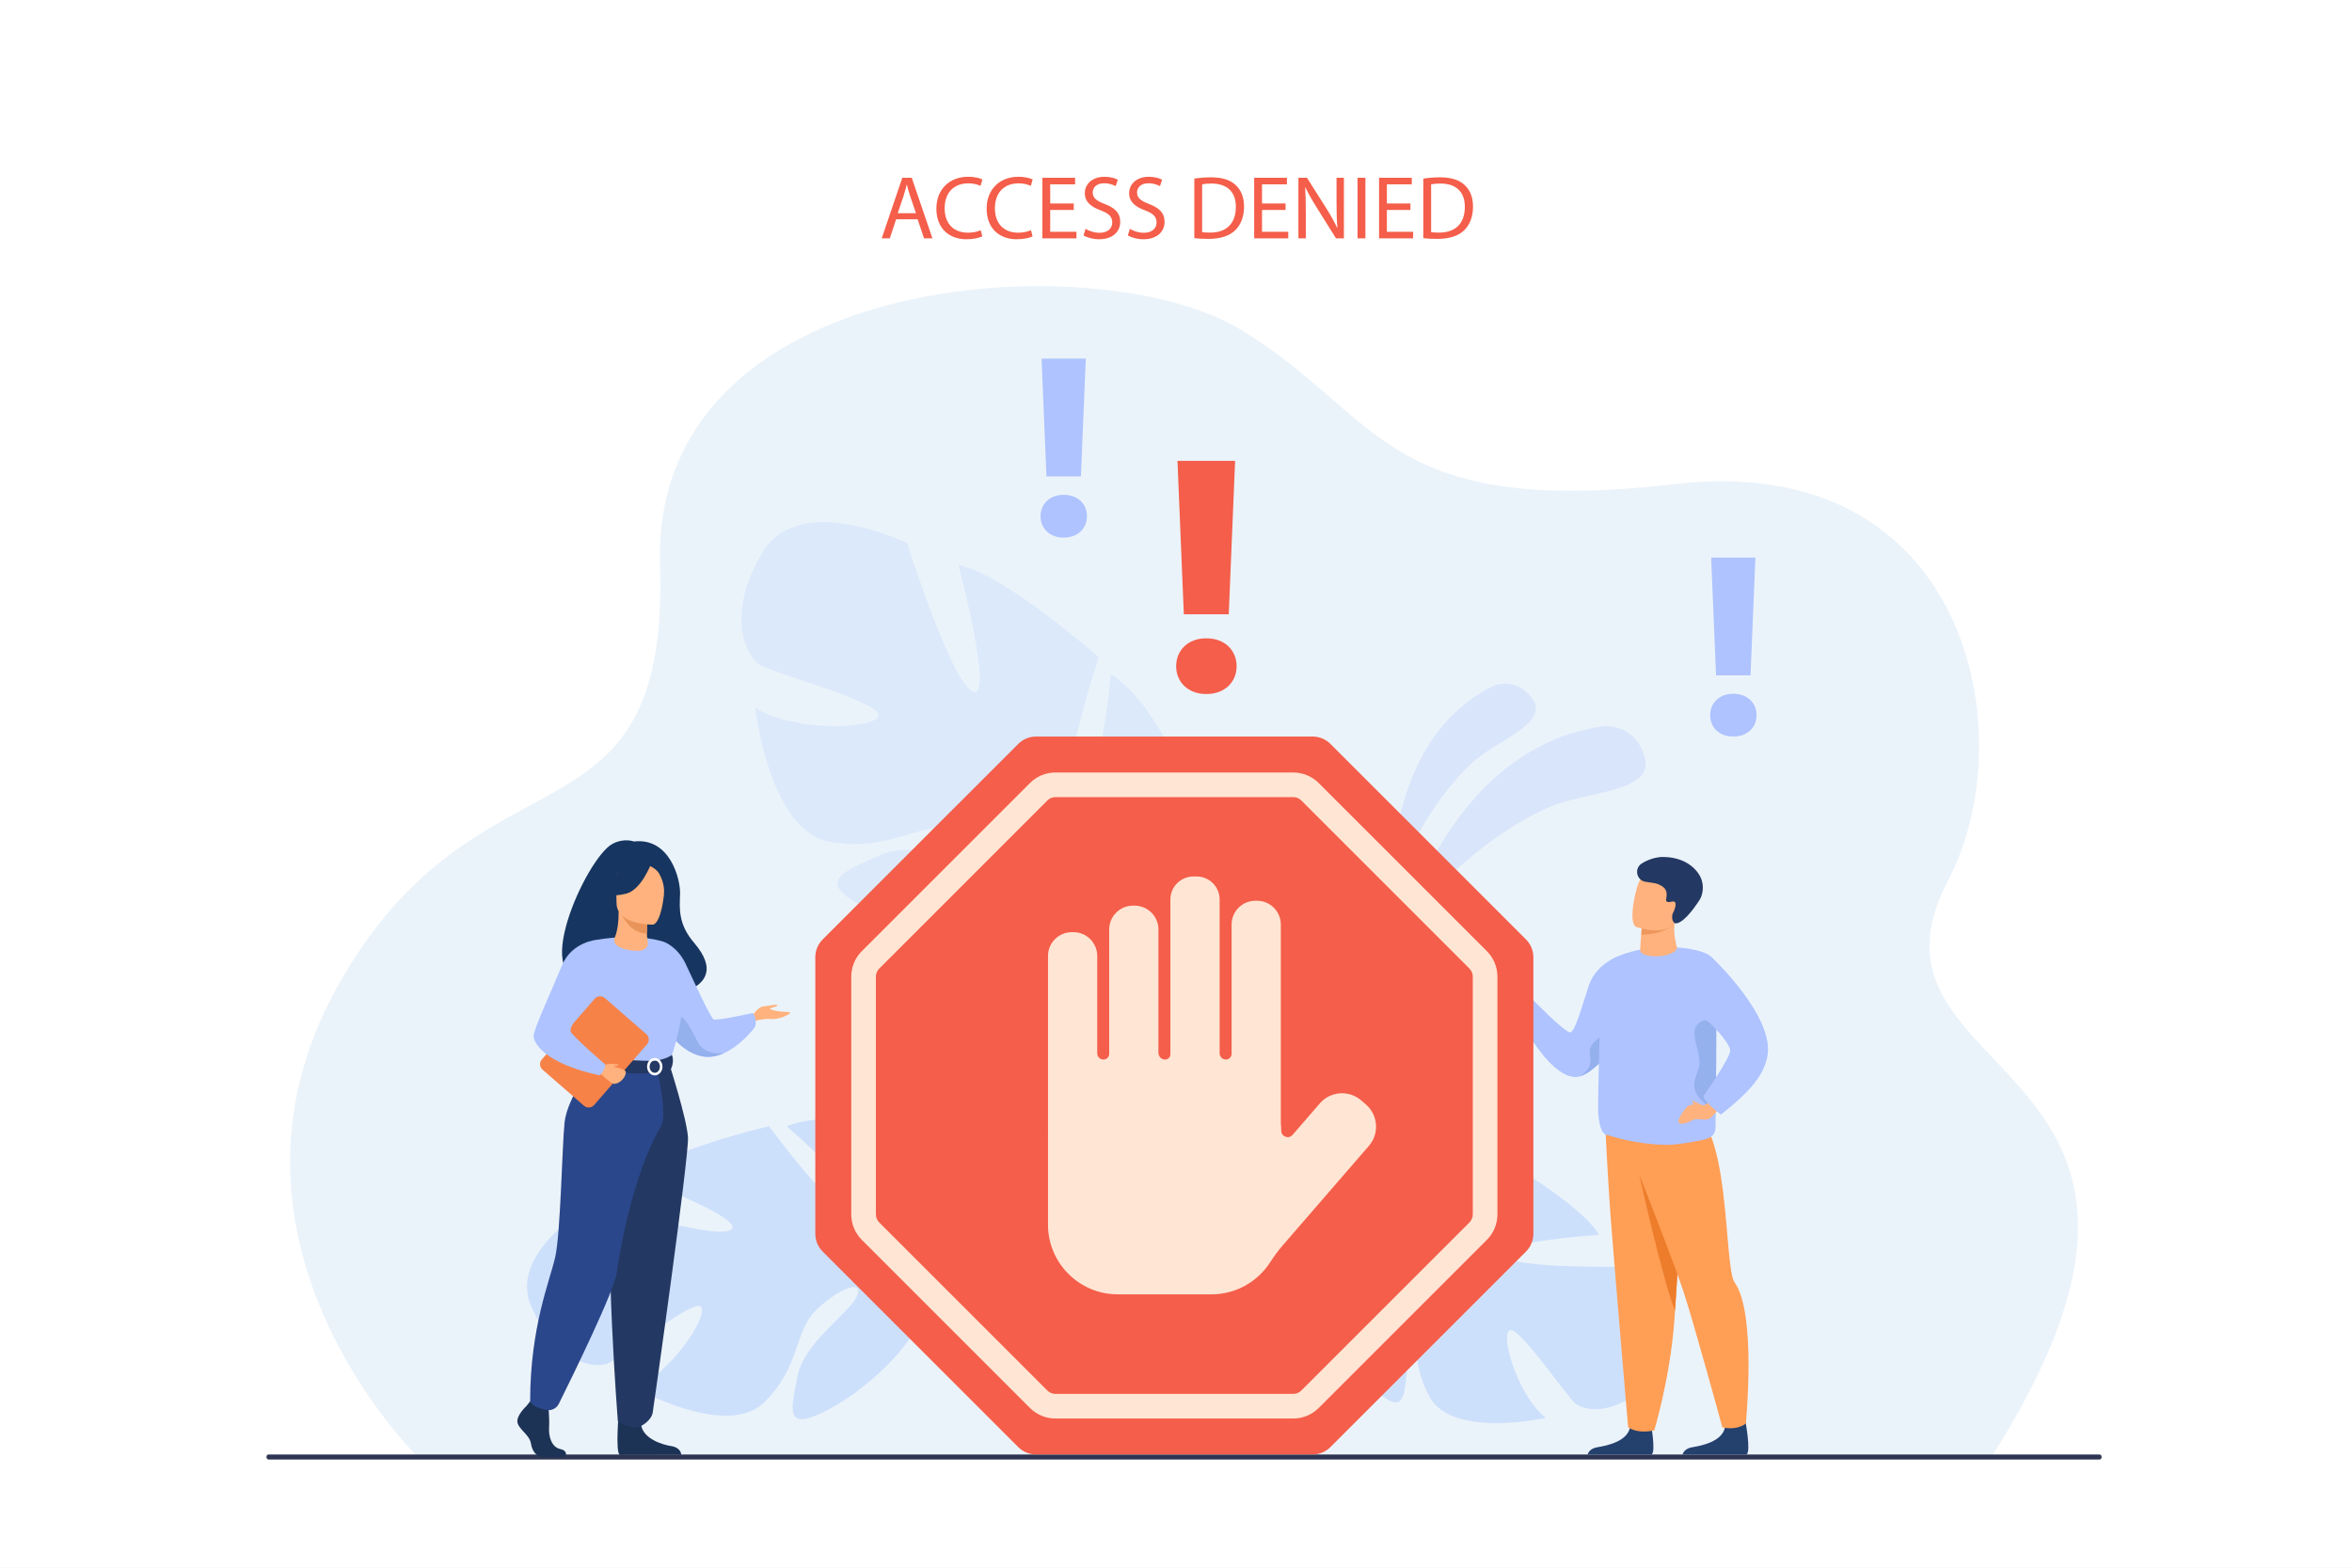
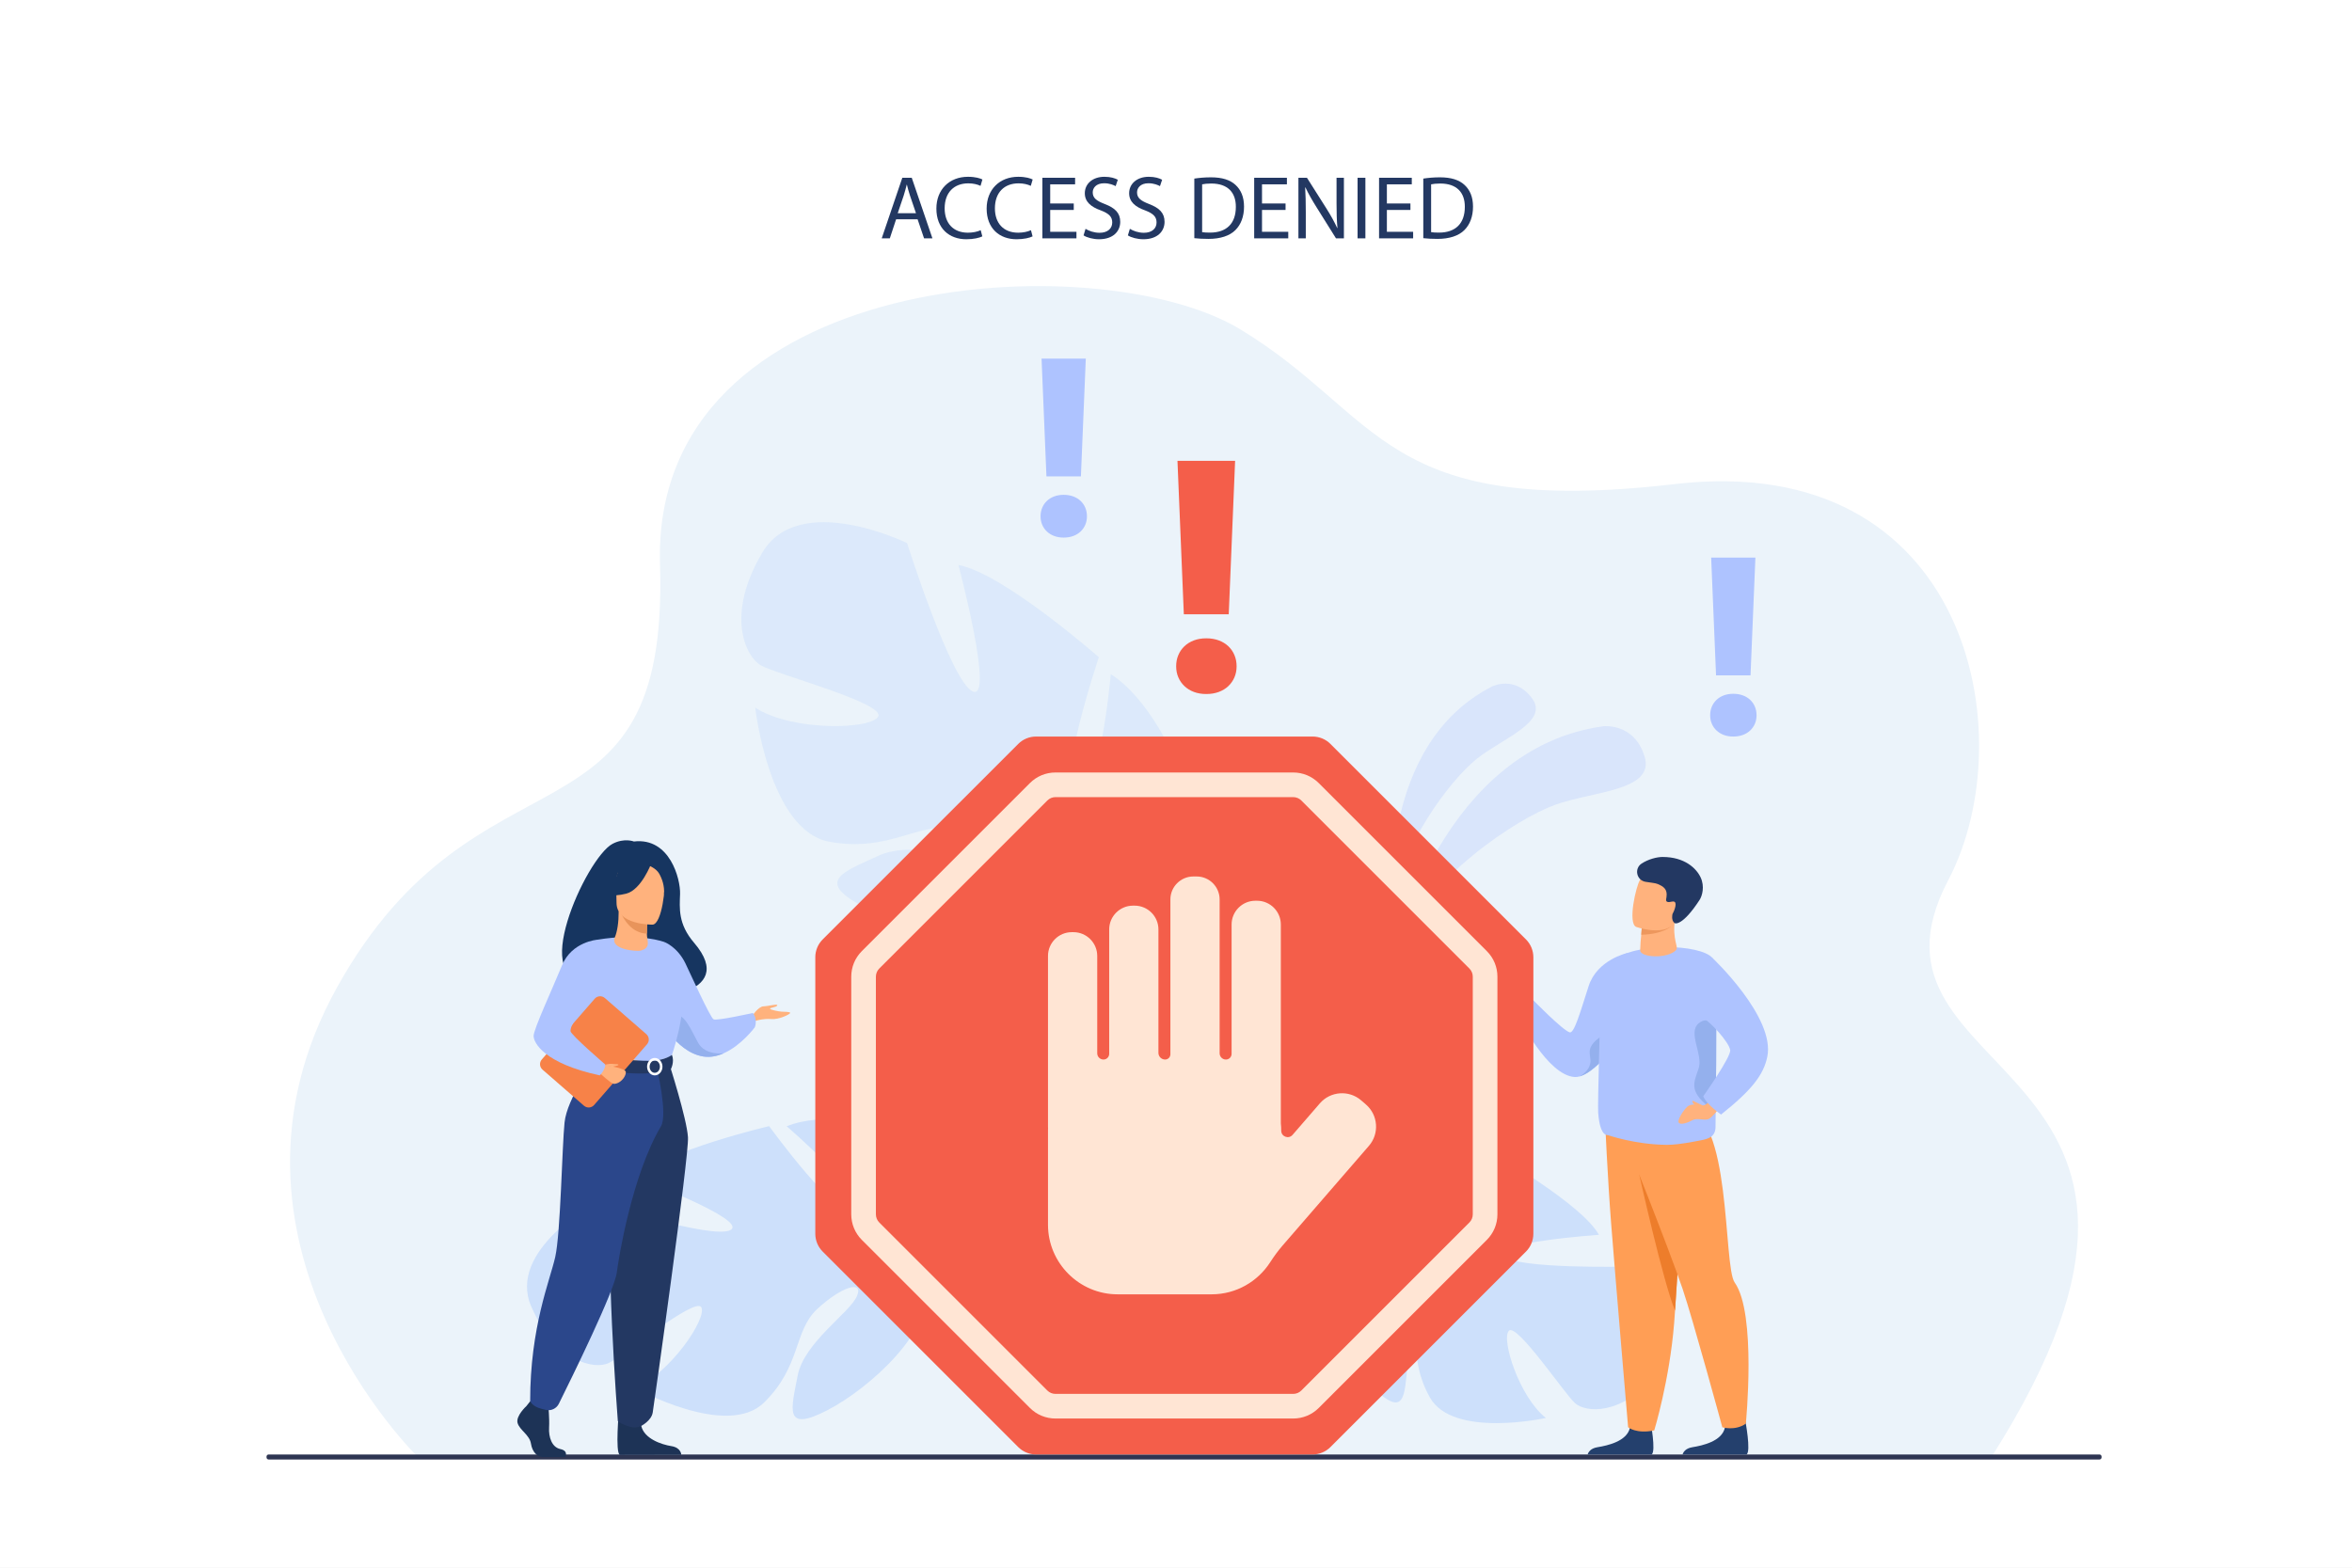
<svg xmlns="http://www.w3.org/2000/svg" version="1.1" id="_x2018_лой_x5F_1" x="0px" y="0px" width="3000px" height="2000px" viewBox="0 0 3000 2000" enable-background="new 0 0 3000 2000" xml:space="preserve">
  <rect fill="#FFFFFF" width="3000" height="2000" />
  <g>
    <path fill="#EBF3FA" d="M533.486,1859.298c0,0-284.067-275.716-103.345-600.104c180.721-324.389,423.445-161.255,411.699-538.813   c-11.747-377.559,558.216-409.997,739.639-300.52c181.422,109.477,180.332,241.328,554.859,197.703   c374.528-43.625,446.076,320.035,348.639,505.375c-138.246,262.966,383.693,219.594,54.814,736.36H533.486z" />
    <g>
      <path opacity="0.3" fill="#AEC3FF" d="M1780.939,1210.512c0,0,60.358-255.827,263.98-283.955c0,0,39.617-4.866,52.811,38.759    c13.191,43.624-65.578,43.938-114.269,61.486C1934.772,1044.35,1821.26,1118.738,1780.939,1210.512z" />
      <path opacity="0.3" fill="#AEC3FF" d="M1776.313,1162.635c0,0-21.17-211.907,127.425-287.114c0,0,29.07-14.167,50.673,15.779    s-38.664,50.944-71.344,77.218C1850.387,994.793,1783.021,1081.698,1776.313,1162.635z" />
    </g>
    <path fill="#2E3552" d="M2677.873,1861.986H342.647c-1.484,0-2.699-1.215-2.699-2.699v-1.03c0-1.483,1.214-2.698,2.699-2.698   h2335.226c1.485,0,2.699,1.215,2.699,2.698v1.03C2680.572,1860.771,2679.358,1861.986,2677.873,1861.986z" />
    <path fill="#CDE0FB" d="M677.683,1666.893c-31.437-71.631,82.593-133.18,82.593-133.18s150.264,48.636,171.838,35.298   c21.575-13.337-120.352-66.667-120.352-66.667c35.018-34.264,169.293-65.664,169.293-65.664s90.573,124.991,108.201,106.753   s-85.845-106.581-85.845-106.581c45.632-18.575,114.469-3.326,114.469-3.326c99.12,35.292,48.683,160.749,48.683,160.749   s32.324,42.64,96.532,69.694c0,0,0.003,0,0.003,0s12.91,4.146,30.89,14.386l-10.02,8.07c-2.983-2.027-5.977-3.898-8.984-5.587   c-0.015-0.02-0.032-0.027-0.055-0.03c-0.044-0.024-0.087-0.047-0.131-0.072c-1.933-0.995-4.694-2.403-8.085-4.097   c-0.004-0.002-0.009-0.005-0.013-0.007c-0.005-0.006-0.012-0.001-0.017-0.008c-7.888-3.527-13.521-6.288-17.404-8.43   c-0.013-0.006-0.024-0.014-0.034-0.022c-24.323-11.422-57.277-25.289-70.23-23.331c0,0-0.148-2.453-1.558-6.323   c0.497,2.017,1.015,4.118,1.558,6.323c12.45,50.566-68.37,125.763-124.042,154.444c-55.671,28.681-45.699-1.569-37.589-44.161   c8.11-42.593,66.657-80.243,75.675-101.646c9.019-21.403-21.165-11.23-51.042,16.874c-29.878,28.105-20.149,72.784-67.655,119.127   s-164.659-18.862-164.659-18.862c44.407-17.589,92.323-88.5,84.906-102.724c-7.417-14.224-100.761,62.979-118.421,71.144   C758.527,1747.203,709.12,1738.523,677.683,1666.893z" />
    <path fill="#CDE0FB" d="M2113.354,1753.016c45.86-54.111-37.304-137.116-37.304-137.116s-143.172,3.37-158.468-13.806   c-15.297-17.174,121.846-26.782,121.846-26.782c-21.562-38.841-130.123-100.884-130.123-100.884s-111.064,85.174-121.662,64.763   c-10.598-20.412,102.189-70.4,102.189-70.4c-34.847-27.955-98.615-32.522-98.615-32.522   c-95.273,5.014-83.917,127.095-83.917,127.095s-39.127,28.688-101.929,35.579h-0.002c0,0-12.293,0.26-30.568,4.505l6.619,9.607   c3.116-0.99,6.202-1.841,9.253-2.53c0.018-0.013,0.034-0.016,0.056-0.012c0.044-0.01,0.088-0.019,0.133-0.029   c1.938-0.364,4.701-0.873,8.086-1.468c0.005,0,0.01-0.001,0.014-0.002c0.006-0.003,0.011,0.002,0.017-0.002   c7.767-1.024,13.378-1.965,17.306-2.821c0.014-0.002,0.025-0.006,0.035-0.011c24.095-3.63,56.322-7.15,67.072-2.096   c0,0,0.764-2.094,2.989-5.093c-0.952,1.624-1.947,3.317-2.989,5.093c-23.909,40.72,26.861,126.987,67.817,166.323   s40.119,10.467,44.097-28.646c3.977-39.114-37.156-86.987-39.453-107.922c-2.298-20.935,21.3-4.28,39.989,27.877   c18.69,32.158-1.329,68.467,27.958,121.036c29.288,52.569,147.976,26.23,147.976,26.23   c-34.038-26.78-57.322-100.807-47.195-111.248c10.128-10.44,71.261,80.812,84.495,92.479S2067.492,1807.126,2113.354,1753.016z" />
    <path opacity="0.5" fill="#CDE0FB" d="M972.422,704.822c47.269-79.316,184.588-11.955,184.588-11.955s56.296,177.72,83.902,189.304   c27.606,11.584-18.462-161.344-18.462-161.344c56.93,10.152,179.161,117.637,179.161,117.637s-57.992,172.72-28.382,177.153   c29.608,4.432,43.546-155.556,43.546-155.556c49.134,31.107,81.68,107.701,81.68,107.701   c34.05,119.435-121.071,156.99-121.071,156.99s-18.806,60.291-0.778,140.532l0.001,0.003c0,0,4.869,15.247,7.358,39.542   l-14.624-4.094c-0.097-4.256-0.352-8.414-0.791-12.462c0.008-0.028,0.004-0.05-0.01-0.074c-0.006-0.059-0.014-0.116-0.021-0.175   c-0.369-2.541-0.909-6.158-1.606-10.578c-0.001-0.006-0.002-0.011-0.003-0.016c0.003-0.01-0.007-0.013-0.004-0.022   c-2.019-9.997-3.229-17.302-3.833-22.501c-0.003-0.018-0.003-0.033-0.002-0.048c-5.702-31.201-14.973-72.371-25.735-83.476   c0,0,2.255-1.822,5.007-5.831c-1.597,1.86-3.262,3.798-5.007,5.831c-40.048,46.633-167.709,20.535-233.437-13.289   c-65.727-33.823-29.826-44.982,16.658-66.393c46.483-21.41,122.799,9.027,149.546,3.018c26.748-6.008-3.72-28.033-51.209-37.472   s-83.746,30.544-160.844,16.673c-77.097-13.869-94.771-171.137-94.771-171.137c47.347,30.607,148.331,28.026,156.912,11.147   c8.581-16.879-129.594-53.631-149.549-65.001C950.688,837.561,925.153,784.139,972.422,704.822z" />
    <g>
      <g>
        <path fill="#F45E4A" d="M1500.207,849.99c0-5.125,0.913-9.862,2.745-14.212c1.828-4.347,4.416-8.114,7.758-11.299     c3.342-3.181,7.357-5.668,12.054-7.456c4.691-1.783,9.983-2.679,15.872-2.679c5.886,0,11.22,0.896,15.992,2.679     c4.774,1.788,8.832,4.274,12.174,7.456c3.342,3.185,5.926,6.953,7.757,11.299c1.828,4.35,2.745,9.086,2.745,14.212     c0,5.125-0.917,9.825-2.745,14.095c-1.831,4.274-4.415,8.001-7.757,11.183c-3.342,3.186-7.399,5.672-12.174,7.456     c-4.772,1.783-10.106,2.679-15.992,2.679c-5.889,0-11.181-0.896-15.872-2.679c-4.696-1.784-8.712-4.271-12.054-7.456     c-3.342-3.182-5.93-6.909-7.758-11.183C1501.119,859.815,1500.207,855.115,1500.207,849.99z M1567.277,783.694h-57.285     l-8.115-195.735h73.516L1567.277,783.694z" />
      </g>
    </g>
    <g>
      <g>
        <path fill="#AEC3FF" d="M1327.239,658.647c0-3.934,0.701-7.569,2.107-10.908c1.403-3.336,3.389-6.227,5.954-8.672     c2.565-2.441,5.647-4.35,9.251-5.722c3.602-1.368,7.663-2.056,12.183-2.056c4.517,0,8.61,0.688,12.273,2.056     c3.664,1.373,6.779,3.281,9.343,5.722c2.565,2.445,4.548,5.336,5.953,8.672c1.403,3.339,2.107,6.974,2.107,10.908     s-0.704,7.541-2.107,10.818c-1.405,3.28-3.388,6.141-5.953,8.583c-2.564,2.445-5.679,4.353-9.343,5.723     c-3.664,1.368-7.757,2.056-12.273,2.056c-4.52,0-8.581-0.688-12.183-2.056c-3.604-1.37-6.686-3.278-9.251-5.723     c-2.564-2.441-4.551-5.302-5.954-8.583C1327.94,666.188,1327.239,662.581,1327.239,658.647z M1378.716,607.766h-43.966     l-6.229-150.225h56.423L1378.716,607.766z" />
      </g>
    </g>
    <g>
      <g>
        <path fill="#AEC3FF" d="M2181.327,912.477c0-3.934,0.701-7.569,2.106-10.907c1.403-3.336,3.389-6.228,5.955-8.672     c2.563-2.442,5.646-4.35,9.25-5.722c3.601-1.369,7.663-2.056,12.183-2.056c4.517,0,8.61,0.688,12.273,2.056     c3.665,1.372,6.778,3.28,9.343,5.722c2.564,2.445,4.549,5.336,5.953,8.672c1.403,3.338,2.107,6.974,2.107,10.907     s-0.704,7.541-2.107,10.818c-1.404,3.28-3.389,6.141-5.953,8.583c-2.564,2.444-5.678,4.353-9.343,5.722     c-3.663,1.369-7.757,2.057-12.273,2.057c-4.52,0-8.582-0.688-12.183-2.057c-3.604-1.369-6.687-3.278-9.25-5.722     c-2.566-2.442-4.552-5.302-5.955-8.583C2182.028,920.018,2181.327,916.41,2181.327,912.477z M2232.804,861.595h-43.966     l-6.229-150.226h56.424L2232.804,861.595z" />
      </g>
    </g>
    <g>
      <g>
        <path fill="#AEC3FF" d="M2084.619,1294.776c-9.187,17.044-20.637,34.261-32.369,48.267v0.01     c-12.287,14.67-24.865,25.82-35.48,29.594l-0.081,0.027c-0.555,0.192-1.1,0.374-1.646,0.52c-0.027,0.019-0.055,0.019-0.082,0.019     c-0.009,0.009-0.009,0.009-0.009,0.009c-2.155,0.609-4.211,0.882-6.166,0.791c-34.833-1.564-71.55-76.288-71.55-76.288     s0.955-8.859,7.73-15.116c5.911-5.457,10.459-6.885,10.459-6.885s37.517,38.526,46.685,41.3     c5.767,1.737,13.342-25.165,24.201-58.953c10.869-33.787,49.022-42.118,49.022-42.118S2113.949,1240.389,2084.619,1294.776z" />
        <path fill="#94B0ED" d="M2052.25,1343.043v0.01c-12.287,14.67-24.865,25.82-35.48,29.594l-0.081,0.027l-1.646,0.52l-0.091,0.027     c0,0,0,0,0.009-0.009c0.382-0.255,11.742-6.146,13.524-17.081c1.822-11.174-10.001-20.314,19.709-37.599     C2065.506,1308.461,2052.25,1343.043,2052.25,1343.043z" />
        <path fill="#24406D" d="M2025.054,1855.559h81.646c5.85-3.967-1.578-42.752-1.578-42.752s-22.283-8.454-26.133,8.739     c-3.859,17.183-28.382,22.646-41.359,24.741C2028.748,1847.731,2025.941,1852.61,2025.054,1855.559z" />
        <path fill="#FF9E55" d="M2149.557,1453.547c0,0-2.573,47.63-5.793,102.818c-2.319,39.572-4.957,83.037-7.221,115.588     c-0.301,4.32-0.602,8.449-0.884,12.352c-0.081,1.209-0.172,2.41-0.264,3.61c-5.848,72.986-25.394,136.934-25.394,136.934     c-22.955,4.838-33.323-4.011-33.323-4.011s-15.815-185.364-21.673-260.125c-4.312-55.033-7.986-135.16-7.986-135.16     L2149.557,1453.547z" />
        <path fill="#ED7D2B" d="M2143.764,1556.365c-2.319,39.572-4.957,83.037-7.221,115.588     c-15.008-35.397-45.666-173.368-45.666-173.368L2143.764,1556.365z" />
        <path fill="#24406D" d="M2146.141,1855.559h81.645c5.85-3.967-1.578-42.752-1.578-42.752s-22.282-8.454-26.131,8.739     c-3.861,17.183-28.383,22.646-41.36,24.741C2149.835,1847.731,2147.029,1852.61,2146.141,1855.559z" />
        <path fill="#FF9E55" d="M2069.198,1444.073c0,0,58.304,145.129,76.942,200.142c13.276,39.187,50.719,176.654,50.719,176.654     s16.282,4.955,29.967-4.623c0,0,13.93-140.447-14.209-180.048c-14.928-21.012-3.709-218.407-64.238-220.098     C2087.851,1414.411,2069.198,1444.073,2069.198,1444.073z" />
        <path fill="#AEC3FF" d="M2188.583,1397.395c-0.245,20.637-0.472,35.789-0.418,39.618c0.164,12.486-7.821,15.307-16.054,17.208     c0,0-7.603,1.637-17.197,3.265c-9.396,1.573-20.729,3.129-28.73,3.074c-40.938-0.327-75.197-12.378-75.197-12.378     c-7.704,0-11.215-11.914-12.479-28.55c-0.854-11.259,2.62-123.546,3.057-151.585c0.3-20.109,11.341-38.69,14.425-41.409     c28.586-25.275,112.94-22.092,128.121-4.657c3.756,4.312,4.847,45.885,4.974,91.423     C2189.165,1342.716,2188.865,1373.675,2188.583,1397.395z" />
        <path fill="#FFB27D" d="M2137.934,1211.977c-10.769,11.668-46.939,9.939-45.866-0.246c0.146-1.255,0.382-8.713,0.501-9.868     c0.09-0.928,0.182-1.837,0.254-2.692c0.246-2.51,0.446-4.729,0.609-6.648c0.482-5.584,0.637-8.612,0.637-8.612s0.018,0,0.036,0     c1.037-0.291,24.294-6.894,35.862-9.632c3.883-0.918,6.457-1.4,6.412-1.064     C2132.831,1199.197,2141.462,1208.146,2137.934,1211.977z" />
        <path fill="#ED975D" d="M2131.194,1181.944c0,0-9.714,9.868-37.763,10.577c0.482-5.584,0.637-8.612,0.637-8.612s0.018,0,0.036,0     c1.037-0.291,24.294-6.894,35.862-9.632C2132.004,1175.114,2129.303,1180.544,2131.194,1181.944z" />
        <path fill="#FFB27D" d="M2086.959,1182.527c0,0,7.101,2.549,16.155,3.766c13.24,1.788,30.649,0.733,36.119-15.286     c9.213-26.964,20.98-43.13-6.129-54.141c-14.513-5.895-23.798-6.207-30.103-3.958c-5.479,1.941-8.709,5.82-11.154,9.656     C2086.584,1130.818,2075.992,1177.807,2086.959,1182.527z" />
        <path fill="#233862" d="M2093.888,1101.697c-9.685,6.359-6.521,21.266,4.89,23.271c6.838,1.203,12.574,1.442,15.893,2.918     c6.742,2.996,12.537,6.173,10.943,16.632c-0.54,3.558-2.274,7.891,6.881,5.739c1.5-0.351,2.582-0.248,3.326,0.199     c3.798,2.253-1.056,13.176-2.52,15.54c0,0-2.106,7.823,2.568,11.632c0.566,0.456,9.75,4.47,31.883-29.401     c3.479-5.316,6.801-17.294,1.428-28.826c-5.366-11.532-20.335-26.117-48.53-26.117     C2113.309,1093.284,2102.274,1096.189,2093.888,1101.697z" />
        <path fill="#94B0ED" d="M2188.583,1397.395c-4.119,19.146-3.071,19.347-9.39,14.323c-25.748-20.465-18.223-31.185-12.502-48.921     c5.721-17.734-14.361-45.474,0-57.297c14.043-11.56,22.046,7.075,22.392,7.903     C2189.165,1342.716,2188.865,1373.675,2188.583,1397.395z" />
        <path fill="#FFB27D" d="M2187.952,1394.933c0,0-9.703,15.87-16.067,15.311c-6.363-0.561-14.947-2.934-19.906,1.797     c-4.959,4.729-12.946,16.934-10.713,20.183c2.232,3.249,11.209,0.368,17.659-3.19c6.451-3.557,16.607,1.753,22.021-2.288     c5.413-4.042,18.376-20.09,18.376-20.09L2187.952,1394.933z" />
        <path fill="#AEC3FF" d="M2184.111,1221.98c0,0,80.543,75.789,70.083,126.204c-4.767,22.972-19.555,42.353-58.966,73.729     c0,0-18.645-12.884-22.737-23.343c0,0,35.773-50.387,34.391-58.966c-1.692-10.501-26.113-36.835-34.875-40.928     S2164.051,1230.776,2184.111,1221.98z" />
        <path fill="#FFB27D" d="M2171.885,1410.243c0,0-8.488-3.714-11.217-5.306c-2.729-1.591-2.123,0.985-1.289,2.274     c0.834,1.288,3.107,4.168,6.442,4.471C2169.156,1411.986,2171.885,1410.243,2171.885,1410.243z" />
      </g>
    </g>
    <g>
      <path fill="#163560" d="M755.657,1245.553c-2.912-5.616,63.529-25.84,64.582,29.586c0,0,124.463-3.06,65.035-72.432    c-20.573-24.018-18.457-43.874-17.84-62.358c0.625-18.487-12.815-72.214-58.884-66.804c0,0-12.064-4.908-27.121,2.902    C747.188,1094.211,670.485,1265.992,755.657,1245.553z" />
      <path fill="#FFB27D" d="M959.139,1296.428c0,0,8.101-12.333,14.63-12.574c6.53-0.243,18.621-3.628,17.654-1.21    s-8.464,2.66-9.189,4.111c-0.726,1.45,11.124,3.627,14.51,3.87c3.386,0.241,11.366,0,11.124,1.691    c-0.242,1.693-14.383,8.707-24.361,7.739c-9.979-0.968-22.312,2.902-22.312,2.902L959.139,1296.428z" />
      <path fill="#AEC3FF" d="M841.971,1300.419c0,0,4.404,8.72,12.392,18.739c9.627,12.058,24.471,25.986,43.109,28.736    c8.902,1.313,17.608-0.602,25.61-4.156c0.022-0.008,0.029-0.008,0.029-0.008c22.635-10.048,39.656-33.155,39.656-33.155    c3.99-10.883-2.539-18.261-2.539-18.261s-45.707,10.281-50.06,8.104c-4.353-2.177-31.116-61.55-35.937-71.438    c-10.247-21.019-26.507-27.048-26.507-27.048L841.971,1300.419z" />
      <path fill="#94B0ED" d="M854.363,1319.158c9.627,12.058,24.471,25.986,43.109,28.736c8.902,1.313,17.608-0.602,25.61-4.156    c-0.885,0.115-23.492,2.908-32.502-13.213c-9.192-16.445-19.131-42.563-32.786-33.858    C851.903,1300.426,852.165,1309.763,854.363,1319.158z" />
      <path fill="#1D3356" d="M671.449,1793.793c0,0-13.946,12.729-11.225,21.772c2.721,9.043,15.307,15.071,17.008,26.124    c1.701,11.055,8.504,17.083,14.627,17.083c6.123,0,29.192,0,29.192,0s4.507-7.778-6.378-10.122    c-10.885-2.346-14.989-15.334-14.309-27.392c0.68-12.059-1.021-28.135-1.021-28.135l-23.131-5.36L671.449,1793.793z" />
      <path fill="#1D3356" d="M789.494,1799.196c0,0-5.018,53.92,1.106,56.935l78.359-0.16c0,0,0-9.045-12.586-11.055    c-12.586-2.009-34.697-9.377-38.438-25.79C814.192,1802.714,789.494,1799.196,789.494,1799.196z" />
      <path fill="#AEC3FF" d="M729.215,1264.05c0,0-1.168,16.462,0,36.218c0.776,13.096,14.023,30.636,15.902,34.975    c4.716,10.882,10.034,12.652,10.034,12.652l41.143,10.085l14.467,3.54l45.619-13.625c0,0,20.778-57.996,12.435-90.644    c-8.343-32.647-21.09-55.318-21.09-55.318s-30.927-12.206-85.695-3.091L729.215,1264.05z" />
      <path fill="#F2CCAA" d="M741.258,1305.612c0.776,13.096,1.981,25.291,3.859,29.63c4.716,10.882,10.034,12.652,10.034,12.652    l41.143,10.085l17.869-5.253c0,0-59.65-9.04-53.041-60.361L741.258,1305.612z" />
      <path fill="#233862" d="M853.478,1356.697c0,0,22.591,70.32,24.042,94.262c1.451,23.94-43.185,340.108-44.981,351.14    c-1.692,10.398-14.605,17.027-14.605,17.027s-5.939,3.503-14.415,1.11c-11.76-3.321-15.477-7.297-15.477-7.297    s-17.584-225.488-6.702-306.036c10.882-80.55,11.01-150.206,11.01-150.206H853.478z" />
      <path fill="#2B478B" d="M757.762,1354.602c0,0-34.461,46.237-37.674,77.494s-5.04,141.048-11.884,171.519    s-31.992,89.11-31.992,184.149c0,0,2.613,5.447,10.685,8.35c2.581,0.928,6.039,1.828,9.396,2.598    c6.656,1.526,13.485-1.728,16.522-7.843c17.002-34.231,71.158-144.635,73.935-167.552c1.965-16.218,19.064-123.557,56.364-186.542    c8.955-15.121-5.495-75.255-5.495-75.255L757.762,1354.602z" />
      <path fill="#233862" d="M857.087,1345.842c0,0-9.07,7.175-27.086,7.537c-21.521,0.434-74.847-5.485-74.847-5.485    s-2.37,6.619-2.273,13.609c0,0,65.13,16.429,102.866,2.399C855.746,1363.902,860.613,1354.745,857.087,1345.842z" />
      <g>
        <path fill="#FFFFFF" d="M825.344,1360.811c0-6.128,4.404-11.114,9.819-11.114c5.416,0,9.82,4.986,9.82,11.114     c0,6.129-4.405,11.115-9.82,11.115C829.748,1371.926,825.344,1366.939,825.344,1360.811z M828.599,1360.811     c0,4.335,2.945,7.859,6.564,7.859c3.621,0,6.566-3.524,6.566-7.859c0-4.334-2.945-7.859-6.566-7.859     C831.543,1352.951,828.599,1356.477,828.599,1360.811z" />
      </g>
      <path fill="#F78248" d="M691.96,1364.589l52.888,46.052c3.821,3.328,9.617,2.928,12.944-0.894l67.483-77.499    c3.328-3.822,2.927-9.617-0.895-12.944l-52.887-46.053c-3.822-3.328-9.617-2.927-12.945,0.894l-67.483,77.5    C687.738,1355.466,688.139,1361.262,691.96,1364.589z" />
      <path fill="#FFB27D" d="M770.203,1358.776c0.751,0.199,28.093,3.412,28.097,9.062c0.005,6.532-8.014,15.285-15.567,14.872    c-3.061-0.167-17.167-13.139-17.167-13.139L770.203,1358.776z" />
      <path fill="#FFB27D" d="M784.243,1195.85c3.111-7.545,4.927-19.035,4.875-33.258l2.066,0.407l34.73,6.877    c0,0-0.79,10.931-0.813,21.228c0,0.086,0,0.171,0,0.256c-0.042,8.942,6.042,17.916-8.303,21.463    C812.365,1213.918,777.71,1211.694,784.243,1195.85z" />
      <path fill="#E8945B" d="M825.916,1169.876c0,0-0.791,10.931-0.814,21.228c-19.435-0.548-29.708-18.277-33.917-28.104    L825.916,1169.876z" />
      <path fill="#FFB27D" d="M832.406,1179.626c0,0-45.983,0.759-46.015-27.884c-0.032-28.644-5.988-47.836,23.369-49.531    c29.358-1.695,35.074,9.228,37.41,18.785C849.507,1130.555,844.367,1178.69,832.406,1179.626z" />
      <path fill="#163560" d="M830.704,1101.508c0,0-12.59,33.605-31.912,38.573c-19.321,4.969-27.703-0.208-27.703-0.208    s14.821-11.773,17.896-32.325C788.986,1107.548,821.207,1085.515,830.704,1101.508z" />
      <path fill="#163560" d="M827.583,1104.236c0,0,9.336,3.49,13.179,10.299c3.757,6.659,6.958,15.478,6.216,26.297    c0,0,9.486-22.841-1.174-35.762C834.5,1091.369,827.583,1104.236,827.583,1104.236z" />
      <path fill="#FFB27D" d="M770.203,1358.776c0,0,6.553-2.105,10.932-1.492s7.62-0.087,7.62,1.139s-5.654,1.798-6.855,2.388    C780.697,1361.4,770.203,1358.776,770.203,1358.776z" />
      <path fill="#AEC3FF" d="M762.029,1198.842c0,0-32.642,2.289-45.154,32.705c-12.512,30.416-36.251,81.484-36.251,90.076    c0,8.591,13.261,35.074,84.479,50.303c0,0,7.366-7.749,6.92-13.878c0,0-44.458-38.185-44.337-42.647    c0.226-8.442,7.289-19.586,46.32-58.631C784.617,1246.155,762.029,1198.842,762.029,1198.842z" />
    </g>
    <g>
      <g>
        <path fill="#F45E4A" d="M1674.241,939.656h-352.733c-8.53,0-16.711,3.389-22.744,9.421l-249.42,249.42     c-6.032,6.032-9.42,14.213-9.42,22.743v352.733c0,8.53,3.389,16.712,9.42,22.744l249.42,249.42     c6.033,6.032,14.214,9.421,22.744,9.421h352.733c8.53,0,16.712-3.389,22.744-9.421l249.42-249.42     c6.032-6.032,9.421-14.214,9.421-22.744V1221.24c0-8.53-3.389-16.711-9.421-22.743l-249.42-249.42     C1690.953,943.044,1682.771,939.656,1674.241,939.656z" />
        <g>
          <path fill="#FFE5D4" d="M1649.426,1809.708h-303.103c-12.346,0-23.954-4.809-32.685-13.537l-214.327-214.328      c-8.729-8.729-13.538-20.337-13.538-32.683v-303.105c0-12.347,4.809-23.955,13.539-32.685l214.325-214.325      c8.732-8.732,20.34-13.54,32.685-13.54h303.103c12.348,0,23.955,4.808,32.686,13.54l214.326,214.327      c8.73,8.729,13.539,20.336,13.539,32.683v303.105c0,12.346-4.809,23.953-13.539,32.683l-214.326,214.327      C1673.381,1804.899,1661.773,1809.708,1649.426,1809.708z M1346.323,1016.936c-3.951,0-7.666,1.537-10.461,4.334      l-214.325,214.325c-2.794,2.794-4.333,6.508-4.333,10.46v303.105c0,3.951,1.539,7.665,4.333,10.458l214.327,214.329      c2.794,2.792,6.509,4.331,10.46,4.331h303.103c3.952,0,7.668-1.539,10.462-4.331l214.327-214.327      c2.792-2.795,4.33-6.509,4.33-10.46v-303.105c0-3.952-1.538-7.666-4.33-10.46l-214.327-214.327      c-2.794-2.795-6.51-4.332-10.462-4.332H1346.323z" />
        </g>
        <path fill="#FFE5D4" d="M1742.34,1409.143l-6.175-5.347c-15.514-13.433-39.196-11.729-52.628,3.784l-34.878,40.283     c-4.984,5.756-14.44,2.23-14.44-5.383l0,0c0-3.193-0.176-6.348-0.508-9.457v-253.602c0-16.655-13.628-30.282-30.283-30.282     h-2.236c-16.655,0-30.283,13.627-30.283,30.282v165.055c0,4.004-3.246,7.25-7.251,7.25l0,0c-4.422,0-8.007-3.584-8.007-8.006     v-196.277c0-16.099-13.171-29.27-29.27-29.27h-4.263c-16.099,0-29.27,13.171-29.27,29.27v197.569     c0,3.708-3.007,6.714-6.714,6.714l0,0c-4.719,0-8.544-3.824-8.544-8.543v-157.501c0-16.655-13.627-30.282-30.283-30.282h-2.236     c-16.656,0-30.283,13.627-30.283,30.282v158.778c0,4.013-3.253,7.266-7.266,7.266l0,0c-4.413,0-7.991-3.577-7.991-7.991v-124.224     c0-16.656-13.627-30.283-30.283-30.283h-2.237c-16.655,0-30.283,13.627-30.283,30.283v218.111c0,0.605,0.023,1.205,0.059,1.803     c-0.035,1.015-0.059,2.031-0.059,3.055v120.054c0,48.796,39.923,88.718,88.718,88.718h120.055     c31.208,0,58.783-16.332,74.608-40.871c4.779-7.412,9.951-14.563,15.725-21.23l110.29-127.381     C1759.557,1446.257,1757.853,1422.574,1742.34,1409.143z" />
      </g>
    </g>
  </g>
  <g>
-     <path fill="#F45E4A" d="M1142.997,279.775l-8.027,24.31h-10.32l26.259-77.288h12.041l26.374,77.288h-10.665l-8.256-24.31H1142.997z    M1168.339,271.978l-7.568-22.246c-1.72-5.045-2.867-9.632-4.014-14.104h-0.229c-1.147,4.587-2.408,9.289-3.899,13.99   l-7.568,22.361H1168.339z" />
-     <path fill="#F45E4A" d="M1252.967,301.562c-3.669,1.835-11.008,3.669-20.412,3.669c-21.787,0-38.185-13.76-38.185-39.102   c0-24.195,16.398-40.593,40.364-40.593c9.632,0,15.71,2.064,18.347,3.44l-2.408,8.142c-3.784-1.834-9.174-3.21-15.595-3.21   c-18.118,0-30.158,11.582-30.158,31.878c0,18.92,10.894,31.076,29.7,31.076c6.077,0,12.27-1.261,16.283-3.211L1252.967,301.562z" />
-     <path fill="#F45E4A" d="M1317.068,301.562c-3.669,1.835-11.008,3.669-20.412,3.669c-21.787,0-38.185-13.76-38.185-39.102   c0-24.195,16.398-40.593,40.364-40.593c9.632,0,15.71,2.064,18.347,3.44l-2.408,8.142c-3.784-1.834-9.174-3.21-15.595-3.21   c-18.118,0-30.158,11.582-30.158,31.878c0,18.92,10.894,31.076,29.7,31.076c6.077,0,12.27-1.261,16.283-3.211L1317.068,301.562z" />
-     <path fill="#F45E4A" d="M1369.587,267.849h-30.043v27.865h33.483v8.371h-43.46v-77.288h41.74v8.371h-31.763v24.425h30.043V267.849z   " />
-     <path fill="#F45E4A" d="M1384.608,291.93c4.472,2.752,11.008,5.045,17.889,5.045c10.206,0,16.168-5.39,16.168-13.187   c0-7.224-4.128-11.353-14.563-15.366c-12.613-4.472-20.411-11.008-20.411-21.902c0-12.04,9.977-20.984,24.998-20.984   c7.912,0,13.646,1.835,17.086,3.784l-2.752,8.142c-2.523-1.376-7.683-3.669-14.678-3.669c-10.55,0-14.563,6.307-14.563,11.582   c0,7.224,4.701,10.779,15.366,14.907c13.072,5.045,19.723,11.352,19.723,22.705c0,11.925-8.83,22.246-27.062,22.246   c-7.454,0-15.595-2.179-19.724-4.931L1384.608,291.93z" />
-     <path fill="#F45E4A" d="M1441.142,291.93c4.472,2.752,11.008,5.045,17.889,5.045c10.206,0,16.168-5.39,16.168-13.187   c0-7.224-4.128-11.353-14.563-15.366c-12.613-4.472-20.411-11.008-20.411-21.902c0-12.04,9.977-20.984,24.998-20.984   c7.912,0,13.646,1.835,17.086,3.784l-2.752,8.142c-2.523-1.376-7.683-3.669-14.678-3.669c-10.55,0-14.563,6.307-14.563,11.582   c0,7.224,4.701,10.779,15.366,14.907c13.072,5.045,19.723,11.352,19.723,22.705c0,11.925-8.83,22.246-27.062,22.246   c-7.454,0-15.595-2.179-19.724-4.931L1441.142,291.93z" />
-     <path fill="#F45E4A" d="M1523.36,227.83c6.077-0.917,13.302-1.605,21.214-1.605c14.334,0,24.539,3.326,31.305,9.632   c6.881,6.307,10.894,15.251,10.894,27.75c0,12.614-3.898,22.934-11.123,30.043c-7.224,7.224-19.149,11.123-34.171,11.123   c-7.109,0-13.072-0.344-18.118-0.917V227.83z M1533.337,296.173c2.522,0.458,6.192,0.573,10.091,0.573   c21.328,0,32.91-11.926,32.91-32.795c0.114-18.232-10.206-29.814-31.305-29.814c-5.16,0-9.06,0.459-11.696,1.032V296.173z" />
-     <path fill="#F45E4A" d="M1639.749,267.849h-30.043v27.865h33.483v8.371h-43.46v-77.288h41.74v8.371h-31.764v24.425h30.043V267.849z   " />
-     <path fill="#F45E4A" d="M1656.147,304.085v-77.288h10.894l24.769,39.103c5.733,9.059,10.206,17.201,13.875,25.113l0.229-0.115   c-0.917-10.32-1.146-19.723-1.146-31.764v-32.337h9.403v77.288h-10.092l-24.539-39.217c-5.39-8.6-10.55-17.43-14.448-25.8   l-0.344,0.114c0.573,9.747,0.803,19.035,0.803,31.878v33.025H1656.147z" />
-     <path fill="#F45E4A" d="M1741.577,226.797v77.288h-9.977v-77.288H1741.577z" />
-     <path fill="#F45E4A" d="M1799.026,267.849h-30.043v27.865h33.483v8.371h-43.46v-77.288h41.74v8.371h-31.764v24.425h30.043V267.849z   " />
-     <path fill="#F45E4A" d="M1815.425,227.83c6.077-0.917,13.302-1.605,21.214-1.605c14.334,0,24.539,3.326,31.305,9.632   c6.881,6.307,10.894,15.251,10.894,27.75c0,12.614-3.898,22.934-11.123,30.043c-7.224,7.224-19.149,11.123-34.171,11.123   c-7.109,0-13.072-0.344-18.118-0.917V227.83z M1825.401,296.173c2.522,0.458,6.192,0.573,10.091,0.573   c21.328,0,32.91-11.926,32.91-32.795c0.114-18.232-10.206-29.814-31.305-29.814c-5.16,0-9.06,0.459-11.696,1.032V296.173z" />
+     <path fill="#233862" d="M1142.997,279.775l-8.027,24.31h-10.32l26.259-77.288h12.041l26.374,77.288h-10.665l-8.256-24.31H1142.997z    M1168.339,271.978l-7.568-22.246c-1.72-5.045-2.867-9.632-4.014-14.104h-0.229c-1.147,4.587-2.408,9.289-3.899,13.99   l-7.568,22.361H1168.339z" />
+     <path fill="#233862" d="M1252.967,301.562c-3.669,1.835-11.008,3.669-20.412,3.669c-21.787,0-38.185-13.76-38.185-39.102   c0-24.195,16.398-40.593,40.364-40.593c9.632,0,15.71,2.064,18.347,3.44l-2.408,8.142c-3.784-1.834-9.174-3.21-15.595-3.21   c-18.118,0-30.158,11.582-30.158,31.878c0,18.92,10.894,31.076,29.7,31.076c6.077,0,12.27-1.261,16.283-3.211L1252.967,301.562z" />
+     <path fill="#233862" d="M1317.068,301.562c-3.669,1.835-11.008,3.669-20.412,3.669c-21.787,0-38.185-13.76-38.185-39.102   c0-24.195,16.398-40.593,40.364-40.593c9.632,0,15.71,2.064,18.347,3.44l-2.408,8.142c-3.784-1.834-9.174-3.21-15.595-3.21   c-18.118,0-30.158,11.582-30.158,31.878c0,18.92,10.894,31.076,29.7,31.076c6.077,0,12.27-1.261,16.283-3.211L1317.068,301.562z" />
+     <path fill="#233862" d="M1369.587,267.849h-30.043v27.865h33.483v8.371h-43.46v-77.288h41.74v8.371h-31.763v24.425h30.043V267.849z   " />
+     <path fill="#233862" d="M1384.608,291.93c4.472,2.752,11.008,5.045,17.889,5.045c10.206,0,16.168-5.39,16.168-13.187   c0-7.224-4.128-11.353-14.563-15.366c-12.613-4.472-20.411-11.008-20.411-21.902c0-12.04,9.977-20.984,24.998-20.984   c7.912,0,13.646,1.835,17.086,3.784l-2.752,8.142c-2.523-1.376-7.683-3.669-14.678-3.669c-10.55,0-14.563,6.307-14.563,11.582   c0,7.224,4.701,10.779,15.366,14.907c13.072,5.045,19.723,11.352,19.723,22.705c0,11.925-8.83,22.246-27.062,22.246   c-7.454,0-15.595-2.179-19.724-4.931L1384.608,291.93z" />
+     <path fill="#233862" d="M1441.142,291.93c4.472,2.752,11.008,5.045,17.889,5.045c10.206,0,16.168-5.39,16.168-13.187   c0-7.224-4.128-11.353-14.563-15.366c-12.613-4.472-20.411-11.008-20.411-21.902c0-12.04,9.977-20.984,24.998-20.984   c7.912,0,13.646,1.835,17.086,3.784l-2.752,8.142c-2.523-1.376-7.683-3.669-14.678-3.669c-10.55,0-14.563,6.307-14.563,11.582   c0,7.224,4.701,10.779,15.366,14.907c13.072,5.045,19.723,11.352,19.723,22.705c0,11.925-8.83,22.246-27.062,22.246   c-7.454,0-15.595-2.179-19.724-4.931L1441.142,291.93z" />
+     <path fill="#233862" d="M1523.36,227.83c6.077-0.917,13.302-1.605,21.214-1.605c14.334,0,24.539,3.326,31.305,9.632   c6.881,6.307,10.894,15.251,10.894,27.75c0,12.614-3.898,22.934-11.123,30.043c-7.224,7.224-19.149,11.123-34.171,11.123   c-7.109,0-13.072-0.344-18.118-0.917V227.83z M1533.337,296.173c2.522,0.458,6.192,0.573,10.091,0.573   c21.328,0,32.91-11.926,32.91-32.795c0.114-18.232-10.206-29.814-31.305-29.814c-5.16,0-9.06,0.459-11.696,1.032V296.173z" />
+     <path fill="#233862" d="M1639.749,267.849h-30.043v27.865h33.483v8.371h-43.46v-77.288h41.74v8.371h-31.764v24.425h30.043V267.849z   " />
+     <path fill="#233862" d="M1656.147,304.085v-77.288h10.894l24.769,39.103c5.733,9.059,10.206,17.201,13.875,25.113l0.229-0.115   c-0.917-10.32-1.146-19.723-1.146-31.764v-32.337h9.403v77.288h-10.092l-24.539-39.217c-5.39-8.6-10.55-17.43-14.448-25.8   l-0.344,0.114c0.573,9.747,0.803,19.035,0.803,31.878v33.025H1656.147z" />
+     <path fill="#233862" d="M1741.577,226.797v77.288h-9.977v-77.288H1741.577z" />
+     <path fill="#233862" d="M1799.026,267.849h-30.043v27.865h33.483v8.371h-43.46v-77.288h41.74v8.371h-31.764v24.425h30.043V267.849z   " />
+     <path fill="#233862" d="M1815.425,227.83c6.077-0.917,13.302-1.605,21.214-1.605c14.334,0,24.539,3.326,31.305,9.632   c6.881,6.307,10.894,15.251,10.894,27.75c0,12.614-3.898,22.934-11.123,30.043c-7.224,7.224-19.149,11.123-34.171,11.123   c-7.109,0-13.072-0.344-18.118-0.917V227.83z M1825.401,296.173c2.522,0.458,6.192,0.573,10.091,0.573   c21.328,0,32.91-11.926,32.91-32.795c0.114-18.232-10.206-29.814-31.305-29.814c-5.16,0-9.06,0.459-11.696,1.032V296.173z" />
  </g>
  <g>
</g>
  <g>
</g>
  <g>
</g>
  <g>
</g>
  <g>
</g>
  <g>
</g>
</svg>
